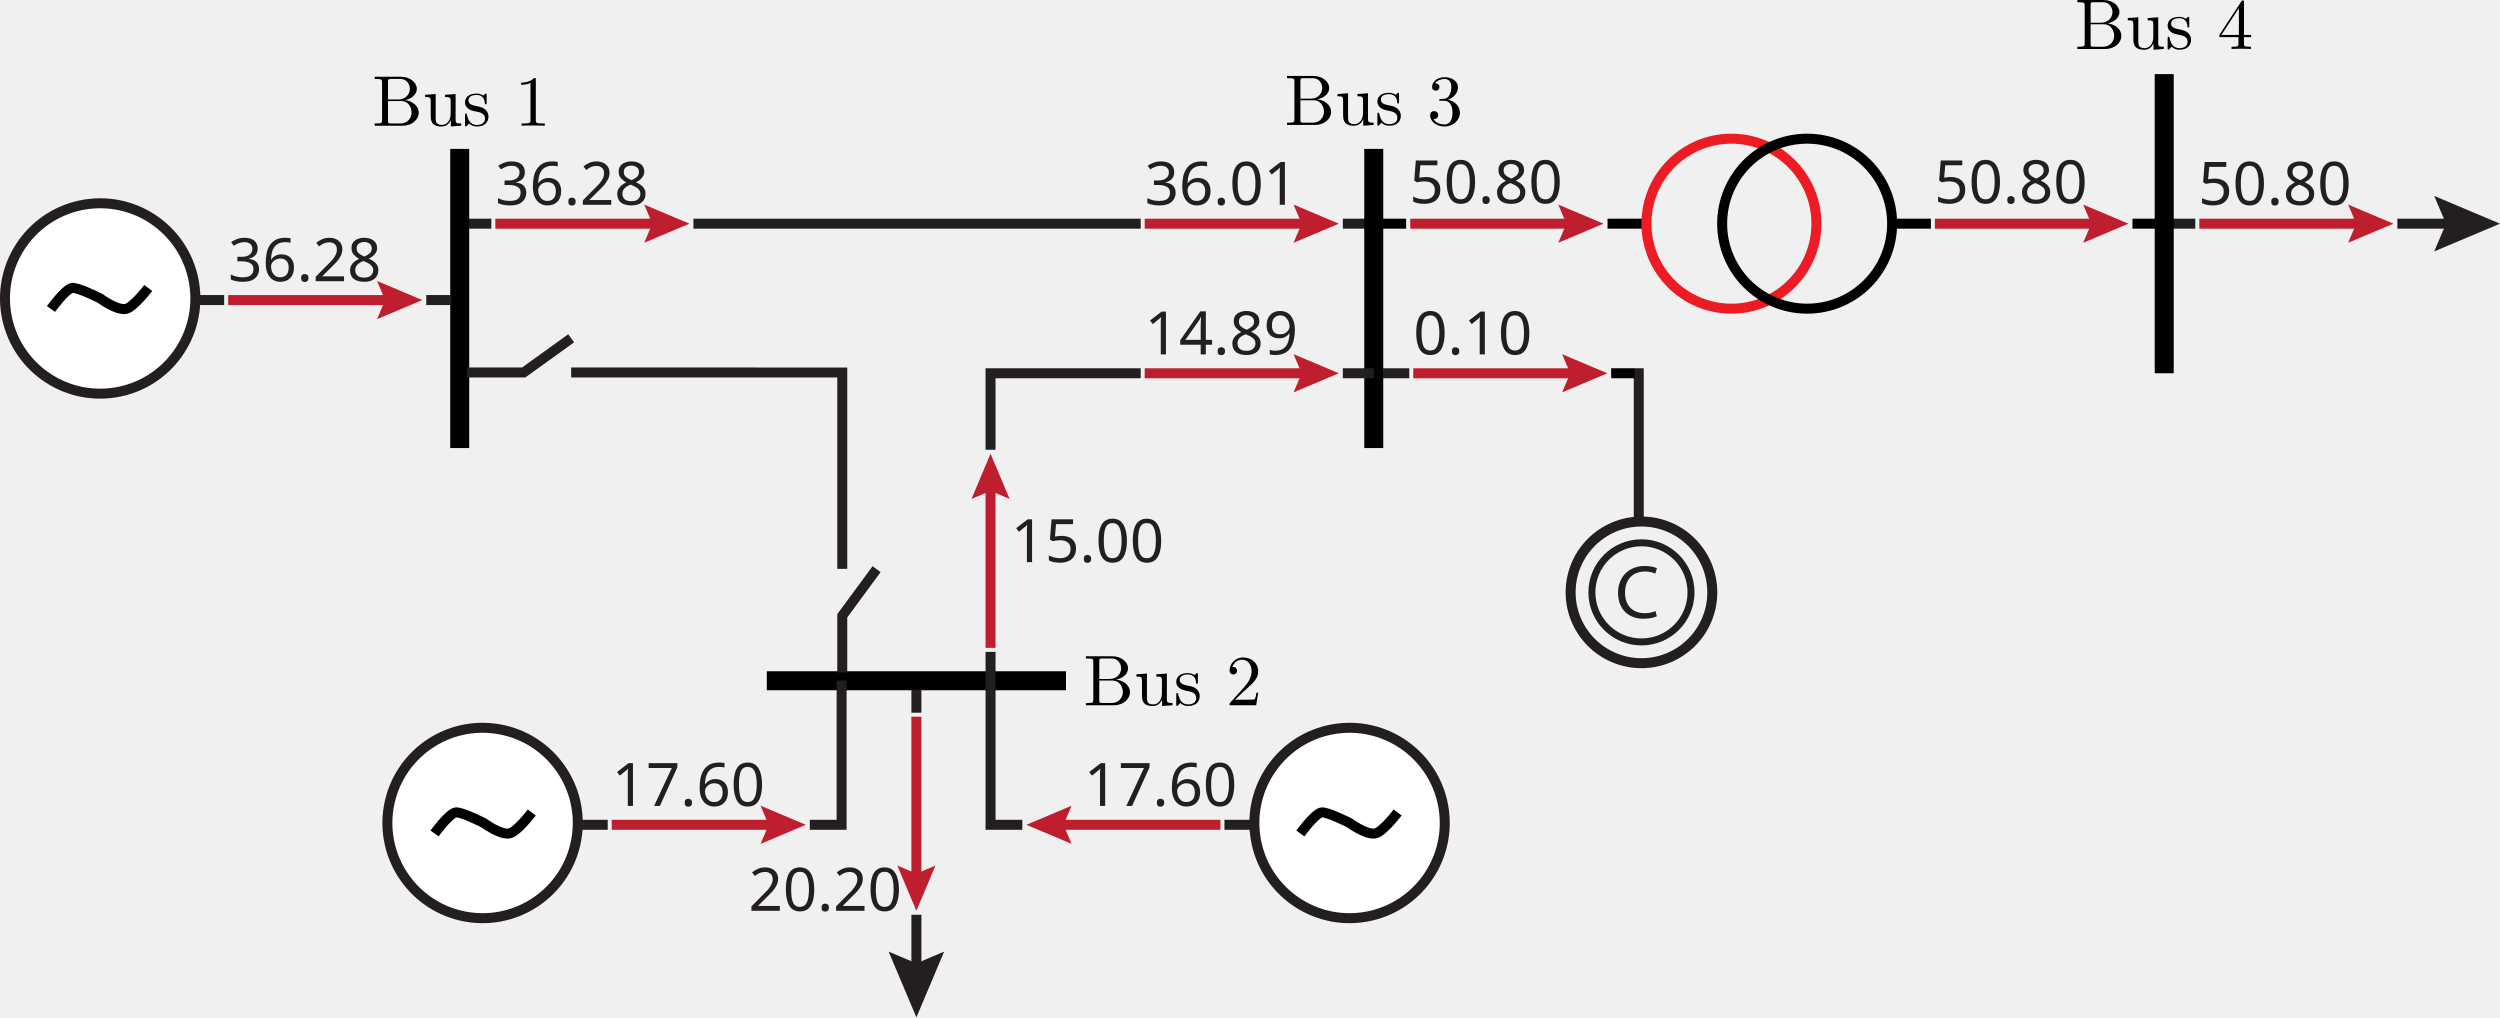
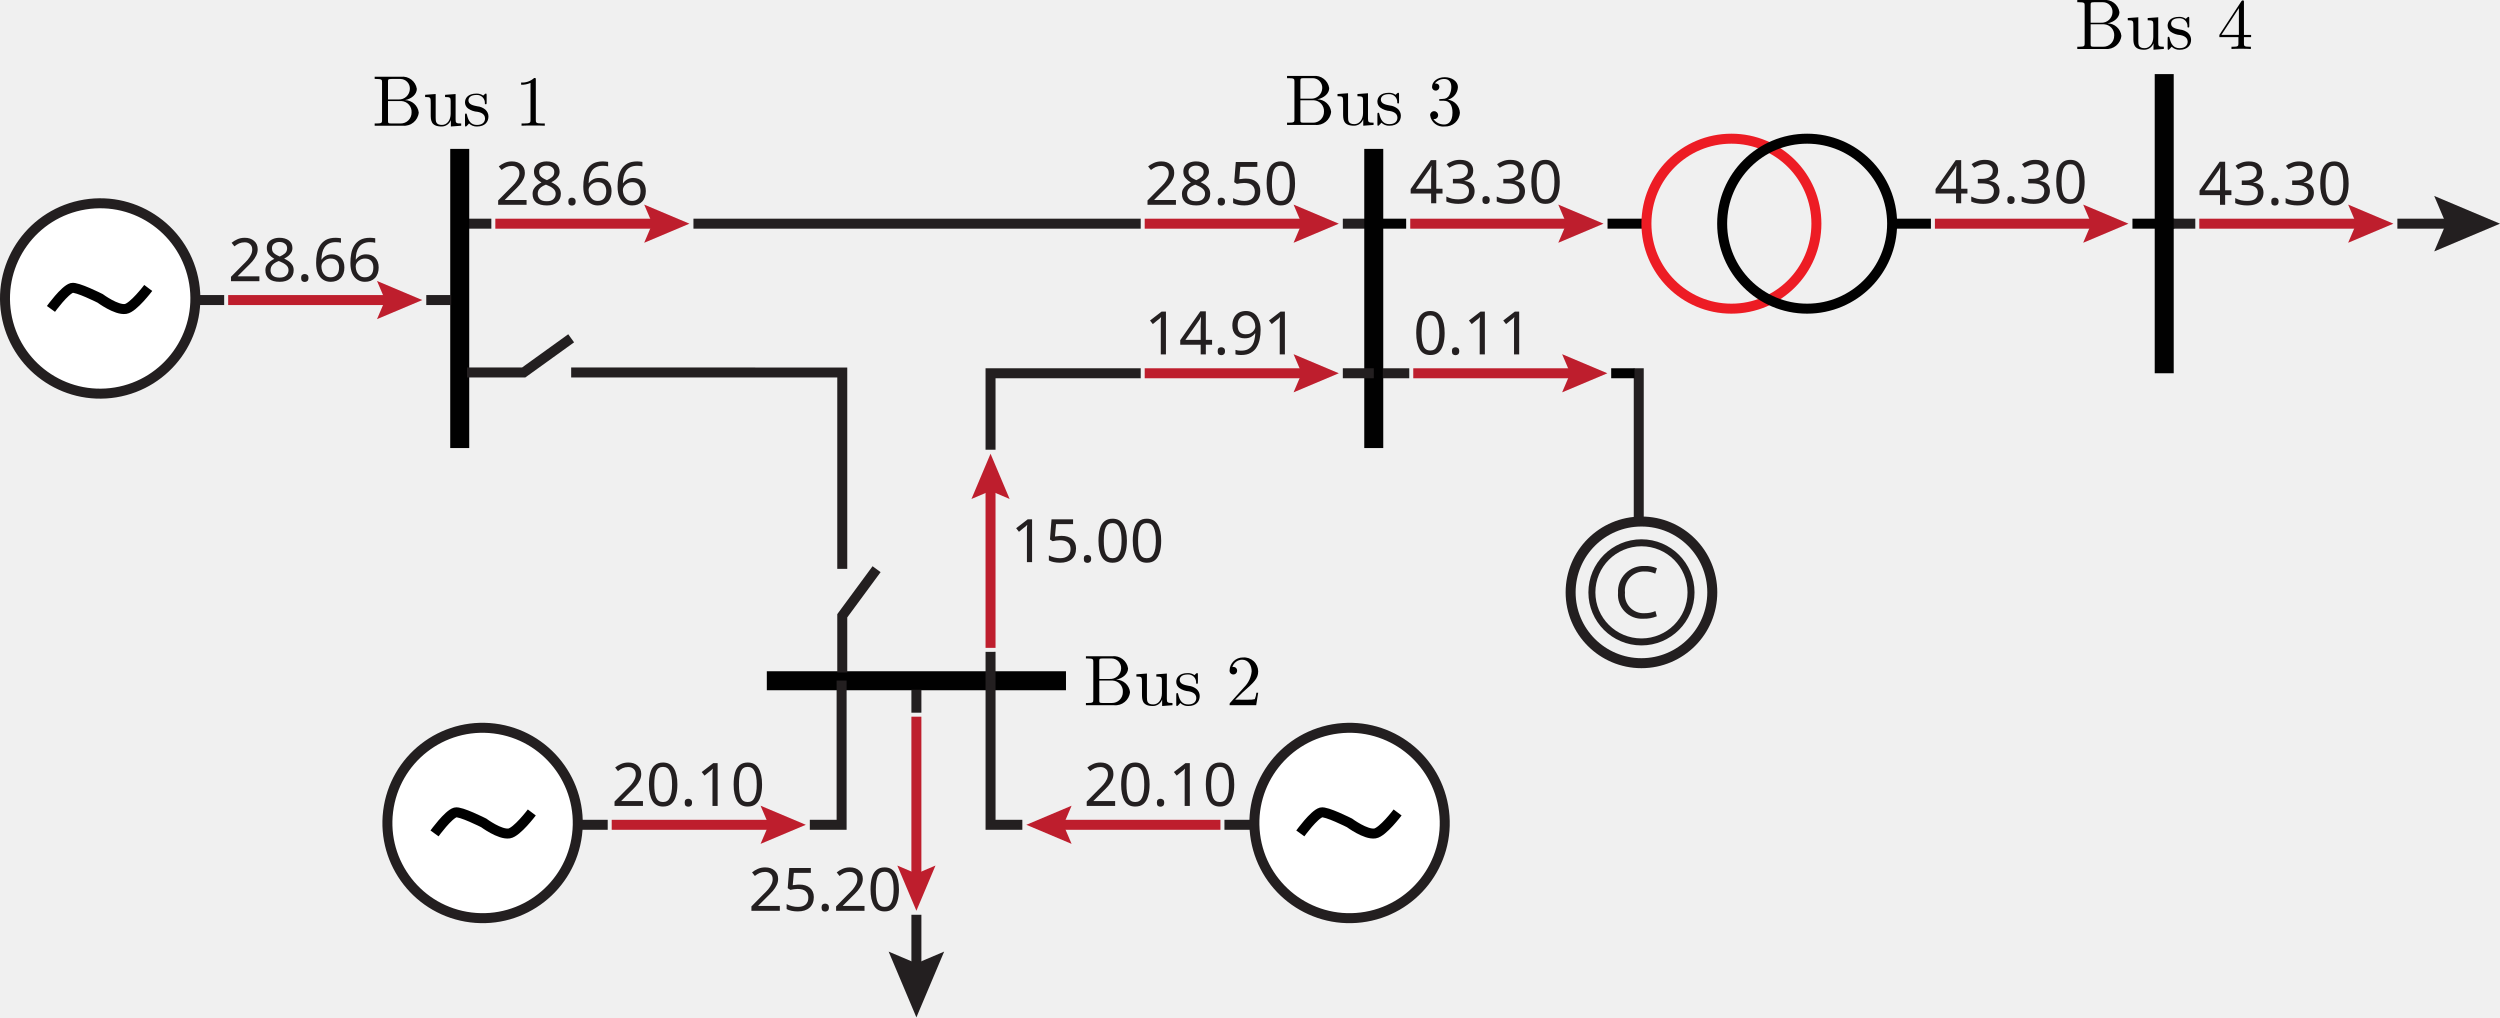
<svg xmlns="http://www.w3.org/2000/svg" id="Layer_1" data-name="Layer 1" viewBox="0 0 250.148 101.799">
  <defs>
-     <style>
-       .cls-1, .cls-2, .cls-3, .cls-4, .cls-5, .cls-6, .cls-7, .cls-8 {
-         stroke-miterlimit: 10;
-       }
- 
-       .cls-1, .cls-2, .cls-5, .cls-6, .cls-7, .cls-8 {
-         fill: none;
-       }
- 
-       .cls-1, .cls-3, .cls-7 {
-         stroke: #231f20;
-       }
- 
-       .cls-2 {
-         stroke: #000;
-       }
- 
-       .cls-3 {
-         fill: #fff;
-       }
- 
-       .cls-4 {
-         stroke: #be1e2d;
-       }
- 
-       .cls-4, .cls-9 {
-         fill: #be1e2d;
-       }
- 
-       .cls-5, .cls-8 {
-         stroke: #010101;
-       }
- 
-       .cls-6 {
-         stroke: #ed1c24;
-       }
- 
-       .cls-7 {
-         stroke-width: .7px;
-       }
- 
-       .cls-10 {
-         font-family: CMR10, 'CM R 10';
-         font-size: 6px;
-       }
- 
-       .cls-10, .cls-11 {
-         fill: #231f20;
-       }
- 
-       .cls-8 {
-         stroke-width: 1.9px;
-       }
-     </style>
+     <style>.cls-1,.cls-10,.cls-11,.cls-3,.cls-4,.cls-5{fill:none;}.cls-1,.cls-3{stroke:#010101;}.cls-1,.cls-10,.cls-11,.cls-2,.cls-3,.cls-4,.cls-5,.cls-8{stroke-miterlimit:10;}.cls-2{fill:#fff;}.cls-2,.cls-4,.cls-5{stroke:#231f20;}.cls-3{stroke-width:1.9px;}.cls-5{stroke-width:0.7px;}.cls-6,.cls-7{fill:#231f20;}.cls-7{font-size:6px;font-family:CMR10, "CM R 10";}.cls-8,.cls-9{fill:#be1e2d;}.cls-8{stroke:#be1e2d;}.cls-10{stroke:#000;}.cls-11{stroke:#ed1c24;}</style>
  </defs>
-   <line class="cls-5" x1="160.849" y1="22.381" x2="164.559" y2="22.381" />
-   <line class="cls-3" x1="134.362" y1="22.381" x2="137.461" y2="22.381" />
-   <line class="cls-3" x1="69.386" y1="22.381" x2="114.139" y2="22.381" />
-   <line class="cls-3" x1="46.517" y1="22.381" x2="49.163" y2="22.381" />
-   <line class="cls-8" x1="46" y1="14.898" x2="46" y2="44.832" />
-   <line class="cls-8" x1="76.727" y1="68.115" x2="106.661" y2="68.115" />
-   <line class="cls-8" x1="137.457" y1="14.898" x2="137.457" y2="44.832" />
-   <line class="cls-5" x1="138.365" y1="22.381" x2="140.699" y2="22.381" />
-   <line class="cls-5" x1="213.371" y1="22.381" x2="217.565" y2="22.381" />
-   <g>
-     <path d="m41.9,11.266c0,.674-.645,1.313-1.599,1.313h-2.812v-.222h.172c.553,0,.567-.079.567-.337v-3.781c0-.258-.014-.337-.567-.337h-.172v-.222h2.625c.933,0,1.593.588,1.593,1.212,0,.531-.495.99-1.191,1.126.796.086,1.384.624,1.384,1.248Zm-2.037-1.313c.796,0,1.148-.603,1.148-1.062,0-.38-.251-.99-.947-.99h-.89c-.337,0-.351.05-.351.287v1.765h1.04Zm1.32,1.306c0-.481-.301-1.148-1.011-1.148h-1.349v1.959c0,.237.014.287.351.287h.897c.739,0,1.112-.589,1.112-1.098Z" />
-     <path d="m44.188,12.658c-1.09,0-1.09-.653-1.09-1.212v-1.076c0-.638,0-.66-.56-.66v-.222l1.055-.08v2.382c0,.373.028.71.631.71.524,0,.868-.488.868-1.112v-1.278c0-.352-.058-.401-.56-.401v-.222l1.055-.08v2.547c0,.352.057.401.559.401v.222l-1.033.079v-.645c-.208.445-.524.645-.925.645Z" />
-     <path d="m46.835,10.857c-.194-.157-.309-.359-.309-.61,0-.401.273-.882,1.148-.882.108,0,.402,0,.675.201.028-.022.1-.087.122-.115.093-.086.108-.086.144-.086.079,0,.079.051.079.172v.725c0,.136,0,.172-.093.172-.014,0-.079,0-.086-.065-.014-.223-.05-.868-.839-.868-.617,0-.803.294-.803.546,0,.415.481.509.882.588.301.058.581.115.818.345.086.086.301.301.301.681,0,.517-.33.997-1.155.997-.151,0-.474-.007-.789-.308-.129.136-.129.15-.143.165-.136.137-.143.144-.179.144-.079,0-.079-.05-.079-.172v-.947c0-.129,0-.179.093-.179.072,0,.079.029.1.122.136.61.395,1.019.997,1.019.56,0,.811-.287.811-.652,0-.517-.588-.631-.746-.66-.516-.101-.717-.144-.947-.331Z" />
-     <path d="m53.613,12.012c0,.266.022.344.667.344h.23v.222c-.251-.021-.875-.021-1.162-.021s-.911,0-1.162.021v-.222h.229c.645,0,.667-.086.667-.344v-3.716c-.373.186-.796.186-.94.186v-.222c.23,0,.861,0,1.306-.459.165,0,.165.014.165.186v4.025Z" />
-   </g>
-   <line class="cls-1" x1="134.362" y1="37.348" x2="137.461" y2="37.348" />
-   <polyline class="cls-1" points="99.113 44.999 99.113 37.349 114.139 37.348" />
-   <line class="cls-1" x1="163.972" y1="36.848" x2="163.972" y2="51.85" />
-   <path class="cls-1" d="m171.33,59.271c0-3.915-3.174-7.087-7.087-7.087s-7.087,3.172-7.087,7.087,3.172,7.087,7.087,7.087,7.087-3.174,7.087-7.087Z" />
-   <path class="cls-7" d="m169.203,59.271c0-2.74-2.221-4.96-4.96-4.96s-4.96,2.22-4.96,4.96,2.221,4.96,4.96,4.96,4.96-2.222,4.96-4.96Z" />
-   <path class="cls-11" d="m165.781,61.667c-.243.121-.73.243-1.352.243-1.443,0-2.529-.912-2.529-2.59,0-1.603,1.087-2.689,2.674-2.689.638,0,1.041.137,1.215.228l-.16.539c-.25-.121-.607-.213-1.033-.213-1.2,0-1.997.767-1.997,2.112,0,1.253.721,2.058,1.967,2.058.403,0,.813-.083,1.079-.213l.137.524Z" />
-   <g>
-     <path d="m113.068,69.252c0,.674-.645,1.313-1.6,1.313h-2.812v-.223h.172c.553,0,.567-.079.567-.337v-3.781c0-.258-.014-.338-.567-.338h-.172v-.222h2.625c.933,0,1.593.589,1.593,1.212,0,.531-.495.99-1.191,1.127.796.086,1.384.624,1.384,1.249Zm-2.037-1.314c.796,0,1.148-.603,1.148-1.062,0-.38-.251-.99-.947-.99h-.889c-.337,0-.351.051-.351.287v1.765h1.04Zm1.32,1.306c0-.48-.301-1.148-1.011-1.148h-1.349v1.958c0,.237.014.287.351.287h.897c.739,0,1.112-.588,1.112-1.097Z" />
-     <path d="m115.356,70.644c-1.09,0-1.09-.653-1.09-1.212v-1.076c0-.639,0-.66-.56-.66v-.223l1.055-.079v2.381c0,.373.028.711.631.711.524,0,.868-.488.868-1.112v-1.277c0-.352-.058-.401-.56-.401v-.223l1.055-.079v2.547c0,.352.057.401.559.401v.223l-1.033.079v-.646c-.208.444-.524.646-.926.646Z" />
-     <path d="m118.003,68.843c-.194-.157-.309-.359-.309-.61,0-.402.273-.882,1.148-.882.108,0,.402,0,.675.2.028-.021.1-.086.122-.115.093-.086.107-.086.143-.086.079,0,.079.05.079.172v.724c0,.136,0,.172-.093.172-.014,0-.079,0-.086-.065-.014-.222-.05-.868-.84-.868-.617,0-.803.294-.803.545,0,.416.481.509.883.588.301.057.581.115.818.344.086.087.301.302.301.682,0,.516-.33.997-1.155.997-.151,0-.474-.007-.789-.309-.129.136-.129.151-.143.165-.136.136-.143.143-.179.143-.079,0-.079-.05-.079-.172v-.947c0-.129,0-.179.094-.179.072,0,.079.029.1.122.136.61.395,1.019.997,1.019.56,0,.811-.287.811-.653,0-.517-.588-.632-.746-.66-.516-.1-.717-.143-.947-.33Z" />
-     <path d="m124.875,70.012c.158,0,.631,0,.681-.058.072-.108.122-.423.158-.638h.179l-.201,1.249h-2.662c0-.172,0-.187.079-.266l1.377-1.535c.394-.445.753-1.012.753-1.585,0-.588-.308-1.169-.961-1.169-.416,0-.804.265-.968.731.021-.007.036-.007.093-.007.251,0,.38.187.38.373,0,.294-.251.38-.373.38-.021,0-.38,0-.38-.402,0-.638.531-1.299,1.342-1.299.875,0,1.521.575,1.521,1.392,0,.717-.43,1.105-1.549,2.095l-.76.739h1.291Z" />
-   </g>
-   <g>
-     <path d="m133.193,11.187c0,.675-.645,1.313-1.6,1.313h-2.812v-.223h.172c.553,0,.567-.079.567-.337v-3.781c0-.257-.014-.337-.567-.337h-.172v-.222h2.625c.933,0,1.593.588,1.593,1.212,0,.531-.495.99-1.191,1.126.796.086,1.384.624,1.384,1.248Zm-2.037-1.313c.796,0,1.148-.603,1.148-1.062,0-.38-.251-.99-.947-.99h-.889c-.337,0-.351.05-.351.287v1.765h1.04Zm1.32,1.306c0-.481-.301-1.148-1.011-1.148h-1.349v1.958c0,.237.014.287.351.287h.897c.739,0,1.112-.588,1.112-1.098Z" />
-     <path d="m135.481,12.579c-1.09,0-1.09-.653-1.09-1.212v-1.076c0-.639,0-.66-.56-.66v-.222l1.055-.079v2.381c0,.373.028.711.631.711.524,0,.868-.488.868-1.112v-1.277c0-.352-.058-.402-.56-.402v-.222l1.055-.079v2.547c0,.352.057.401.559.401v.223l-1.033.079v-.645c-.208.444-.524.645-.926.645Z" />
-     <path d="m138.128,10.778c-.194-.157-.309-.359-.309-.609,0-.402.273-.883,1.148-.883.108,0,.402,0,.675.201.028-.021.1-.086.122-.115.093-.086.108-.086.143-.086.079,0,.079.051.079.173v.724c0,.136,0,.172-.093.172-.014,0-.079,0-.086-.065-.014-.223-.05-.868-.84-.868-.617,0-.803.294-.803.546,0,.416.481.509.882.588.301.058.581.115.818.345.086.086.301.301.301.682,0,.516-.33.997-1.155.997-.151,0-.473-.007-.789-.309-.129.136-.129.151-.143.165-.136.136-.143.144-.179.144-.079,0-.079-.051-.079-.172v-.947c0-.129,0-.179.094-.179.072,0,.079.029.1.122.136.61.395,1.02.997,1.02.56,0,.811-.288.811-.653,0-.517-.589-.631-.746-.66-.516-.1-.717-.143-.947-.331Z" />
-     <path d="m146.076,11.274c0,.732-.653,1.384-1.528,1.384-.782,0-1.449-.474-1.449-1.126,0-.316.23-.416.402-.416.208,0,.402.144.402.402,0,.273-.223.43-.474.394.251.423.789.545,1.098.545.316,0,.811-.208.811-1.183,0-.703-.265-1.191-.854-1.191h-.315c-.122,0-.172,0-.172-.079,0-.072.05-.079.108-.086.05,0,.223-.014.28-.021.179-.007.423-.029.638-.373.187-.316.201-.732.201-.818,0-.646-.394-.803-.689-.803-.258,0-.732.093-.954.444.108,0,.445,0,.445.359,0,.208-.143.366-.366.366-.208,0-.366-.136-.366-.373,0-.546.545-.976,1.27-.976.689,0,1.32.402,1.32.99,0,.567-.416,1.069-1.004,1.263.746.15,1.198.71,1.198,1.299Z" />
-   </g>
-   <text class="cls-10" transform="translate(49.563 20.494)">
-     <tspan x="0" y="0">36.28</tspan>
-   </text>
-   <g>
-     <line class="cls-4" x1="49.563" y1="22.382" x2="65.793" y2="22.382" />
-     <polygon class="cls-9" points="64.457 24.292 65.27 22.382 64.457 20.471 68.986 22.381 64.457 24.292" />
-   </g>
-   <g>
-     <line class="cls-4" x1="114.538" y1="22.382" x2="130.768" y2="22.382" />
-     <polygon class="cls-9" points="129.432 24.292 130.245 22.382 129.432 20.471 133.961 22.382 129.432 24.292" />
-   </g>
-   <text class="cls-10" transform="translate(114.538 20.494)">
-     <tspan x="0" y="0">36.01</tspan>
-   </text>
-   <g>
-     <line class="cls-4" x1="99.113" y1="64.822" x2="99.112" y2="48.592" />
-     <polygon class="cls-9" points="97.203 49.928 99.112 49.115 101.023 49.928 99.112 45.399 97.203 49.928" />
-   </g>
-   <text class="cls-10" transform="translate(101.144 56.244)">
-     <tspan x="0" y="0">15.00</tspan>
-   </text>
-   <g>
-     <line class="cls-4" x1="114.538" y1="37.349" x2="130.768" y2="37.349" />
-     <polygon class="cls-9" points="129.432 39.258 130.246 37.349 129.432 35.438 133.961 37.349 129.432 39.258" />
-   </g>
-   <text class="cls-10" transform="translate(114.538 35.461)">
-     <tspan x="0" y="0">14.89</tspan>
-   </text>
-   <text class="cls-10" transform="translate(141.025 20.336)">
-     <tspan x="0" y="0">50.80</tspan>
-   </text>
-   <g>
-     <line class="cls-4" x1="141.108" y1="22.382" x2="157.255" y2="22.382" />
-     <polygon class="cls-9" points="155.919 24.292 156.732 22.382 155.919 20.471 160.448 22.381 155.919 24.292" />
-   </g>
-   <text class="cls-10" transform="translate(193.547 20.336)">
-     <tspan x="0" y="0">50.80</tspan>
-   </text>
-   <g>
-     <line class="cls-4" x1="193.605" y1="22.382" x2="209.776" y2="22.382" />
-     <polygon class="cls-9" points="208.44 24.292 209.254 22.382 208.44 20.471 212.97 22.381 208.44 24.292" />
-   </g>
-   <line class="cls-5" x1="189.693" y1="22.381" x2="193.205" y2="22.381" />
-   <circle class="cls-3" cx="10.024" cy="29.865" r="9.524" transform="translate(-4.668 1.998) rotate(-9.245)" />
-   <path class="cls-2" d="m14.833,28.813s-1.502,1.987-2.266,2.103c-.93.142-2.546-1.058-2.546-1.058,0,0-2.345-1.184-2.837-1.045-.712.202-2.084,2.103-2.084,2.103" />
-   <line class="cls-3" x1="42.653" y1="30.023" x2="45.146" y2="30.023" />
-   <line class="cls-3" x1="19.784" y1="30.023" x2="22.43" y2="30.023" />
-   <text class="cls-10" transform="translate(22.83 28.136)">
-     <tspan x="0" y="0">36.28</tspan>
-   </text>
-   <g>
-     <line class="cls-4" x1="22.83" y1="30.024" x2="39.06" y2="30.024" />
-     <polygon class="cls-9" points="37.724 31.933 38.537 30.024 37.724 28.113 42.253 30.023 37.724 31.933" />
-   </g>
-   <circle class="cls-3" cx="48.287" cy="82.346" r="9.524" transform="translate(-39.353 120.186) rotate(-82.966)" />
-   <path class="cls-2" d="m53.212,81.295s-1.502,1.987-2.266,2.103c-.93.142-2.546-1.058-2.546-1.058,0,0-2.345-1.184-2.837-1.045-.712.201-2.084,2.103-2.084,2.103" />
-   <polyline class="cls-1" points="81.03 82.528 84.211 82.528 84.211 70.048 84.211 68.097" />
-   <line class="cls-3" x1="58.162" y1="82.528" x2="60.807" y2="82.528" />
-   <text class="cls-10" transform="translate(61.208 80.641)">
-     <tspan x="0" y="0">17.60</tspan>
-   </text>
-   <g>
-     <line class="cls-4" x1="61.207" y1="82.529" x2="77.437" y2="82.529" />
-     <polygon class="cls-9" points="76.101 84.438 76.915 82.529 76.101 80.618 80.63 82.528 76.101 84.438" />
-   </g>
-   <text class="cls-10" transform="translate(108.455 80.641)">
-     <tspan x="0" y="0">17.60</tspan>
-   </text>
-   <line class="cls-3" x1="217.367" y1="22.381" x2="219.66" y2="22.381" />
-   <text class="cls-10" transform="translate(219.959 20.494)">
-     <tspan x="0" y="0">50.80</tspan>
-   </text>
-   <g>
-     <line class="cls-4" x1="220.059" y1="22.382" x2="236.289" y2="22.382" />
-     <polygon class="cls-9" points="234.953 24.291 235.766 22.382 234.953 20.471 239.482 22.381 234.953 24.291" />
-   </g>
-   <line class="cls-3" x1="138.365" y1="37.349" x2="141.01" y2="37.349" />
-   <text class="cls-10" transform="translate(141.41 35.462)">
-     <tspan x="0" y="0">0.10</tspan>
-   </text>
-   <g>
-     <line class="cls-4" x1="141.41" y1="37.35" x2="157.64" y2="37.35" />
-     <polygon class="cls-9" points="156.304 39.259 157.117 37.35 156.304 35.439 160.833 37.349 156.304 39.259" />
-   </g>
-   <line class="cls-5" x1="161.214" y1="37.348" x2="163.548" y2="37.348" />
-   <g>
-     <line class="cls-1" x1="245.67" y1="22.381" x2="239.88" y2="22.381" />
-     <polygon class="cls-11" points="243.564 19.604 244.744 22.381 243.564 25.158 250.148 22.381 243.564 19.604" />
-   </g>
-   <line class="cls-8" x1="216.55" y1="7.414" x2="216.55" y2="37.348" />
-   <g>
-     <circle class="cls-6" cx="173.244" cy="22.381" r="8.504" />
-     <circle class="cls-5" cx="180.821" cy="22.381" r="8.504" />
-   </g>
-   <g>
-     <path d="m212.264,3.587c0,.674-.645,1.313-1.599,1.313h-2.812v-.223h.172c.553,0,.567-.079.567-.337V.56c0-.258-.014-.337-.567-.337h-.172v-.222h2.625c.933,0,1.593.588,1.593,1.212,0,.531-.495.99-1.19,1.127.796.086,1.384.624,1.384,1.249Zm-2.038-1.314c.797,0,1.148-.603,1.148-1.062,0-.38-.251-.99-.947-.99h-.889c-.337,0-.351.051-.351.287v1.765h1.04Zm1.32,1.306c0-.48-.302-1.148-1.012-1.148h-1.349v1.958c0,.237.014.287.351.287h.896c.739,0,1.112-.588,1.112-1.097Z" />
-     <path d="m214.552,4.979c-1.09,0-1.09-.653-1.09-1.212v-1.076c0-.639,0-.66-.56-.66v-.223l1.055-.079v2.382c0,.373.028.711.631.711.524,0,.868-.488.868-1.112v-1.277c0-.352-.058-.401-.56-.401v-.223l1.055-.079v2.547c0,.352.058.401.56.401v.223l-1.033.079v-.646c-.208.444-.524.646-.926.646Z" />
-     <path d="m217.199,3.178c-.194-.158-.309-.359-.309-.61,0-.402.273-.882,1.147-.882.108,0,.402,0,.675.2.028-.021.1-.086.122-.115.093-.086.108-.086.143-.086.079,0,.079.05.079.172v.724c0,.136,0,.172-.093.172-.015,0-.079,0-.086-.065-.014-.222-.05-.868-.84-.868-.617,0-.803.294-.803.545,0,.416.48.509.882.588.301.057.581.115.818.344.086.086.301.302.301.682,0,.516-.33.997-1.154.997-.151,0-.474-.007-.79-.309-.129.136-.129.151-.143.165-.136.136-.143.144-.179.144-.079,0-.079-.05-.079-.172v-.947c0-.129,0-.179.093-.179.072,0,.079.029.1.122.136.61.395,1.019.998,1.019.56,0,.811-.288.811-.653,0-.517-.588-.631-.747-.66-.516-.1-.717-.143-.946-.33Z" />
-     <path d="m222.069,3.716v-.222l2.203-3.364c.057-.087.079-.087.143-.087.115,0,.115.043.115.187v3.264h.717v.222h-.717v.624c0,.258.015.337.546.337h.15v.223c-.295-.022-.674-.022-.976-.022s-.674,0-.968.022v-.223h.15c.531,0,.545-.079.545-.337v-.624h-1.908Zm1.952-2.898l-1.751,2.676h1.751V.818Z" />
-   </g>
-   <line class="cls-3" x1="91.694" y1="69.019" x2="91.694" y2="71.312" />
-   <g>
-     <line class="cls-4" x1="91.693" y1="71.711" x2="91.693" y2="87.941" />
-     <polygon class="cls-9" points="89.784 86.605 91.693 87.418 93.604 86.605 91.694 91.134 89.784 86.605" />
-   </g>
-   <g>
-     <line class="cls-1" x1="91.694" y1="97.322" x2="91.694" y2="91.531" />
-     <polygon class="cls-11" points="94.471 95.216 91.694 96.395 88.916 95.216 91.694 101.799 94.471 95.216" />
-   </g>
-   <circle class="cls-3" cx="135.037" cy="82.346" r="9.524" transform="translate(-9.068 17.157) rotate(-7.034)" />
-   <path class="cls-2" d="m139.846,81.295s-1.502,1.987-2.266,2.103c-.93.142-2.546-1.058-2.546-1.058,0,0-2.345-1.184-2.837-1.045-.712.201-2.084,2.103-2.084,2.103" />
-   <polyline class="cls-1" points="102.294 82.528 99.114 82.528 99.114 67.561 99.113 65.222" />
-   <line class="cls-3" x1="125.163" y1="82.528" x2="122.517" y2="82.528" />
-   <g>
-     <line class="cls-4" x1="122.117" y1="82.529" x2="105.887" y2="82.529" />
-     <polygon class="cls-9" points="107.223 84.438 106.41 82.529 107.223 80.618 102.694 82.528 107.223 84.438" />
-   </g>
-   <text class="cls-10" transform="translate(74.905 91.134)">
-     <tspan x="0" y="0">20.20</tspan>
-   </text>
-   <g>
-     <polyline class="cls-1" points="46.728 37.271 52.398 37.271 57.15 33.849" />
-     <polyline class="cls-1" points="57.15 37.271 84.276 37.272 84.276 56.922" />
-     <polyline class="cls-1" points="84.276 67.284 84.276 61.615 87.711 56.952" />
-   </g>
+   <line class="cls-1" x1="160.849" y1="22.381" x2="164.559" y2="22.381" />
+   <line class="cls-2" x1="134.362" y1="22.381" x2="137.461" y2="22.381" />
+   <line class="cls-2" x1="69.386" y1="22.381" x2="114.139" y2="22.381" />
+   <path class="cls-2" d="M78.785,23.55" transform="translate(-0.657 -1.169)" />
+   <path class="cls-2" d="M67.228,23.55" transform="translate(-0.657 -1.169)" />
+   <line class="cls-2" x1="46.517" y1="22.381" x2="49.163" y2="22.381" />
+   <line class="cls-3" x1="46" y1="14.898" x2="46" y2="44.832" />
+   <line class="cls-3" x1="76.727" y1="68.115" x2="106.661" y2="68.115" />
+   <line class="cls-3" x1="137.457" y1="14.898" x2="137.457" y2="44.832" />
+   <line class="cls-1" x1="138.365" y1="22.381" x2="140.699" y2="22.381" />
+   <line class="cls-1" x1="213.371" y1="22.381" x2="217.565" y2="22.381" />
+   <path d="M42.557,12.435a1.467,1.467,0,0,1-1.6,1.313H38.146v-.223h.172c.552,0,.566-.078.566-.337V9.407c0-.258-.014-.337-.566-.337h-.172V8.848h2.625a1.44,1.44,0,0,1,1.593,1.212c0,.531-.495.99-1.191,1.127A1.408,1.408,0,0,1,42.557,12.435ZM40.52,11.122a1.082,1.082,0,0,0,1.148-1.062.953.953,0,0,0-.947-.99h-.89c-.337,0-.351.05-.351.287v1.765Zm1.32,1.306a1.075,1.075,0,0,0-1.011-1.148H39.48v1.959c0,.237.014.286.351.286h.9A1.084,1.084,0,0,0,41.84,12.428Z" transform="translate(-0.657 -1.169)" />
+   <path d="M44.845,13.826c-1.09,0-1.09-.652-1.09-1.212V11.538c0-.638,0-.66-.56-.66v-.222l1.055-.079v2.382c0,.372.028.71.631.71.524,0,.868-.488.868-1.112V11.28c0-.352-.057-.4-.559-.4v-.222l1.054-.079v2.547c0,.352.058.4.56.4v.223l-1.033.078v-.645A.978.978,0,0,1,44.845,13.826Z" transform="translate(-0.657 -1.169)" />
+   <path d="M47.492,12.026a.765.765,0,0,1-.309-.61c0-.4.273-.882,1.148-.882a1.106,1.106,0,0,1,.675.2,1.106,1.106,0,0,0,.122-.115c.093-.086.107-.086.143-.086.079,0,.079.05.079.172v.725c0,.136,0,.172-.093.172a.076.076,0,0,1-.086-.065.793.793,0,0,0-.84-.868c-.617,0-.8.294-.8.546,0,.415.48.509.882.588a1.456,1.456,0,0,1,.818.344.925.925,0,0,1,.3.681c0,.517-.33,1-1.155,1a1.073,1.073,0,0,1-.789-.308,1.67,1.67,0,0,0-.143.165c-.137.136-.144.143-.18.143-.079,0-.079-.05-.079-.171v-.947c0-.13,0-.18.094-.18.072,0,.079.029.1.122.136.61.395,1.019,1,1.019.56,0,.811-.287.811-.653,0-.516-.588-.631-.746-.66A1.871,1.871,0,0,1,47.492,12.026Z" transform="translate(-0.657 -1.169)" />
+   <path d="M54.27,13.181c0,.266.022.344.668.344h.229v.223c-.251-.021-.875-.021-1.162-.021s-.911,0-1.162.021v-.223h.23c.645,0,.667-.085.667-.344V9.465a2.156,2.156,0,0,1-.94.186V9.429a1.774,1.774,0,0,0,1.306-.459c.164,0,.164.014.164.186Z" transform="translate(-0.657 -1.169)" />
+   <line class="cls-4" x1="134.362" y1="37.348" x2="137.461" y2="37.348" />
+   <polyline class="cls-4" points="99.113 44.999 99.113 37.349 114.139 37.348" />
+   <line class="cls-4" x1="163.972" y1="36.848" x2="163.972" y2="51.85" />
+   <path class="cls-4" d="M171.987,60.44a7.087,7.087,0,1,0-7.087,7.087A7.088,7.088,0,0,0,171.987,60.44Z" transform="translate(-0.657 -1.169)" />
+   <path class="cls-5" d="M169.86,60.44a4.96,4.96,0,1,0-4.96,4.96A4.959,4.959,0,0,0,169.86,60.44Z" transform="translate(-0.657 -1.169)" />
+   <path class="cls-6" d="M166.438,62.835a3.3,3.3,0,0,1-1.353.243,2.393,2.393,0,0,1-2.529-2.59A2.548,2.548,0,0,1,165.23,57.8a2.742,2.742,0,0,1,1.215.228l-.16.539a2.41,2.41,0,0,0-1.033-.213,1.9,1.9,0,0,0-2,2.112,1.861,1.861,0,0,0,1.967,2.058,2.649,2.649,0,0,0,1.079-.212Z" transform="translate(-0.657 -1.169)" />
+   <path d="M113.725,70.421a1.466,1.466,0,0,1-1.6,1.312h-2.812V71.51h.172c.552,0,.566-.078.566-.336V67.393c0-.258-.014-.338-.566-.338h-.172v-.222h2.625a1.441,1.441,0,0,1,1.593,1.212c0,.531-.495.99-1.191,1.127A1.408,1.408,0,0,1,113.725,70.421Zm-2.037-1.314a1.082,1.082,0,0,0,1.148-1.062.954.954,0,0,0-.947-.99H111c-.337,0-.351.051-.351.287v1.765Zm1.32,1.306A1.075,1.075,0,0,0,112,69.265h-1.349v1.959c0,.237.014.286.351.286h.9A1.083,1.083,0,0,0,113.008,70.413Z" transform="translate(-0.657 -1.169)" />
+   <path d="M116.013,71.812c-1.09,0-1.09-.652-1.09-1.212V69.524c0-.639,0-.66-.56-.66v-.223l1.055-.079v2.382c0,.373.028.711.631.711.524,0,.868-.488.868-1.113V69.265c0-.351-.057-.4-.559-.4v-.223l1.054-.079v2.547c0,.352.058.4.56.4v.223l-1.033.079v-.645A.98.98,0,0,1,116.013,71.812Z" transform="translate(-0.657 -1.169)" />
+   <path d="M118.66,70.011a.762.762,0,0,1-.309-.609c0-.4.273-.883,1.148-.883a1.106,1.106,0,0,1,.675.2.945.945,0,0,0,.122-.115c.093-.086.107-.086.143-.086.079,0,.079.05.079.173v.724c0,.136,0,.172-.093.172-.015,0-.079,0-.086-.064a.792.792,0,0,0-.84-.868c-.617,0-.8.294-.8.545,0,.416.48.509.882.588a1.463,1.463,0,0,1,.818.344.93.93,0,0,1,.3.682c0,.516-.329,1-1.155,1a1.073,1.073,0,0,1-.789-.308,1.521,1.521,0,0,0-.143.165c-.137.136-.144.143-.18.143-.079,0-.079-.05-.079-.172v-.947c0-.129,0-.179.094-.179.072,0,.079.028.1.122.136.609.395,1.019,1,1.019.56,0,.811-.288.811-.654,0-.516-.588-.631-.746-.66A1.871,1.871,0,0,1,118.66,70.011Z" transform="translate(-0.657 -1.169)" />
+   <path d="M125.532,71.181a2.309,2.309,0,0,0,.681-.058,2.357,2.357,0,0,0,.158-.638h.179l-.2,1.248h-2.662c0-.172,0-.187.079-.265l1.378-1.535a2.574,2.574,0,0,0,.753-1.586c0-.588-.309-1.169-.962-1.169a1.034,1.034,0,0,0-.968.731.277.277,0,0,1,.093-.007.363.363,0,0,1,.38.373.377.377,0,1,1-.753-.021,1.326,1.326,0,0,1,1.342-1.3,1.409,1.409,0,0,1,1.52,1.392c0,.717-.43,1.105-1.549,2.095l-.76.739Z" transform="translate(-0.657 -1.169)" />
+   <path d="M133.85,12.356a1.466,1.466,0,0,1-1.6,1.313h-2.812v-.223h.172c.553,0,.567-.079.567-.337V9.328c0-.257-.014-.337-.567-.337h-.172V8.769h2.626a1.44,1.44,0,0,1,1.592,1.212c0,.531-.5.99-1.19,1.126A1.409,1.409,0,0,1,133.85,12.356Zm-2.037-1.313a1.083,1.083,0,0,0,1.148-1.062.954.954,0,0,0-.948-.99h-.889c-.337,0-.352.05-.352.287v1.765Zm1.32,1.305a1.075,1.075,0,0,0-1.012-1.147h-1.349v1.958c0,.237.015.287.352.287h.9A1.084,1.084,0,0,0,133.133,12.348Z" transform="translate(-0.657 -1.169)" />
+   <path d="M136.138,13.748c-1.091,0-1.091-.653-1.091-1.212V11.459c0-.638,0-.66-.559-.66v-.222l1.054-.079v2.381c0,.374.029.711.631.711.524,0,.869-.488.869-1.112V11.2c0-.352-.058-.4-.56-.4v-.222l1.055-.079v2.547c0,.351.057.4.559.4v.223l-1.033.079V13.1A.979.979,0,0,1,136.138,13.748Z" transform="translate(-0.657 -1.169)" />
+   <path d="M138.785,11.946a.762.762,0,0,1-.309-.609c0-.4.273-.883,1.148-.883a1.1,1.1,0,0,1,.674.2.824.824,0,0,0,.122-.114c.094-.087.108-.087.144-.087.079,0,.079.051.079.173v.724c0,.137,0,.173-.094.173a.077.077,0,0,1-.086-.065.791.791,0,0,0-.839-.868c-.617,0-.8.294-.8.545,0,.417.481.509.883.588a1.467,1.467,0,0,1,.818.345.923.923,0,0,1,.3.682c0,.516-.33,1-1.155,1a1.069,1.069,0,0,1-.789-.309,1.9,1.9,0,0,0-.144.165c-.136.137-.143.144-.179.144-.079,0-.079-.051-.079-.173v-.947c0-.129,0-.179.093-.179.072,0,.079.029.1.122.136.61.394,1.019,1,1.019.56,0,.811-.287.811-.653,0-.517-.589-.631-.747-.66A1.866,1.866,0,0,1,138.785,11.946Z" transform="translate(-0.657 -1.169)" />
+   <path d="M146.733,12.442a1.463,1.463,0,0,1-1.529,1.384,1.309,1.309,0,0,1-1.449-1.126.4.4,0,1,1,.8-.014.393.393,0,0,1-.474.394,1.3,1.3,0,0,0,1.1.545c.316,0,.811-.208.811-1.183,0-.7-.266-1.191-.854-1.191h-.316c-.122,0-.172,0-.172-.079s.05-.079.108-.086.222-.014.28-.021a.694.694,0,0,0,.638-.374,1.784,1.784,0,0,0,.2-.818c0-.645-.395-.8-.689-.8a1.16,1.16,0,0,0-.954.444c.107,0,.445,0,.445.358a.366.366,0,1,1-.732-.007c0-.545.545-.975,1.27-.975.689,0,1.32.4,1.32.99a1.382,1.382,0,0,1-1,1.262A1.384,1.384,0,0,1,146.733,12.442Z" transform="translate(-0.657 -1.169)" />
+   <text class="cls-7" transform="translate(49.563 20.494)">28.66</text>
+   <line class="cls-8" x1="49.563" y1="22.382" x2="65.793" y2="22.382" />
+   <polygon class="cls-9" points="64.457 24.292 65.27 22.382 64.457 20.471 68.986 22.381 64.457 24.292" />
+   <line class="cls-8" x1="114.538" y1="22.382" x2="130.768" y2="22.382" />
+   <polygon class="cls-9" points="129.432 24.292 130.245 22.382 129.432 20.471 133.961 22.382 129.432 24.292" />
+   <text class="cls-7" transform="translate(114.538 20.494)">28.50</text>
+   <line class="cls-8" x1="99.113" y1="64.822" x2="99.112" y2="48.592" />
+   <polygon class="cls-9" points="97.203 49.928 99.112 49.115 101.023 49.928 99.112 45.399 97.203 49.928" />
+   <text class="cls-7" transform="translate(101.144 56.244)">15.00</text>
+   <line class="cls-8" x1="114.538" y1="37.349" x2="130.768" y2="37.349" />
+   <polygon class="cls-9" points="129.432 39.258 130.246 37.349 129.432 35.438 133.961 37.349 129.432 39.258" />
+   <text class="cls-7" transform="translate(114.538 35.461)">14.91</text>
+   <text class="cls-7" transform="translate(141.025 20.336)">43.30</text>
+   <line class="cls-8" x1="141.108" y1="22.382" x2="157.255" y2="22.382" />
+   <polygon class="cls-9" points="155.919 24.292 156.732 22.382 155.919 20.471 160.448 22.381 155.919 24.292" />
+   <text class="cls-7" transform="translate(193.547 20.336)">43.30</text>
+   <line class="cls-8" x1="193.605" y1="22.382" x2="209.776" y2="22.382" />
+   <polygon class="cls-9" points="208.44 24.292 209.254 22.382 208.44 20.471 212.97 22.381 208.44 24.292" />
+   <line class="cls-1" x1="189.693" y1="22.381" x2="193.205" y2="22.381" />
+   <circle class="cls-2" cx="10.681" cy="31.033" r="9.524" transform="translate(-5.504 0.951) rotate(-9.245)" />
+   <path class="cls-10" d="M15.49,29.982s-1.5,1.987-2.266,2.1c-.931.142-2.546-1.058-2.546-1.058s-2.346-1.184-2.837-1.045c-.713.2-2.085,2.1-2.085,2.1" transform="translate(-0.657 -1.169)" />
+   <line class="cls-2" x1="42.653" y1="30.023" x2="45.146" y2="30.023" />
+   <line class="cls-2" x1="19.784" y1="30.023" x2="22.43" y2="30.023" />
+   <text class="cls-7" transform="translate(22.83 28.136)">28.66</text>
+   <line class="cls-8" x1="22.83" y1="30.024" x2="39.06" y2="30.024" />
+   <polygon class="cls-9" points="37.724 31.933 38.537 30.024 37.724 28.113 42.253 30.023 37.724 31.933" />
+   <circle class="cls-2" cx="48.944" cy="83.515" r="9.524" transform="translate(-40.593 120.695) rotate(-82.966)" />
+   <path class="cls-10" d="M53.869,82.463s-1.5,1.987-2.266,2.1c-.93.143-2.546-1.057-2.546-1.057s-2.345-1.185-2.837-1.046c-.712.2-2.084,2.1-2.084,2.1" transform="translate(-0.657 -1.169)" />
+   <polyline class="cls-4" points="81.03 82.528 84.211 82.528 84.211 70.048 84.211 68.097" />
+   <line class="cls-2" x1="58.162" y1="82.528" x2="60.807" y2="82.528" />
+   <text class="cls-7" transform="translate(61.208 80.641)">20.10</text>
+   <line class="cls-8" x1="61.207" y1="82.529" x2="77.437" y2="82.529" />
+   <polygon class="cls-9" points="76.101 84.438 76.915 82.529 76.101 80.618 80.63 82.528 76.101 84.438" />
+   <text class="cls-7" transform="translate(108.455 80.641)">20.10</text>
+   <line class="cls-2" x1="217.367" y1="22.381" x2="219.66" y2="22.381" />
+   <text class="cls-7" transform="translate(219.959 20.494)">43.30</text>
+   <line class="cls-8" x1="220.059" y1="22.382" x2="236.289" y2="22.382" />
+   <polygon class="cls-9" points="234.953 24.291 235.766 22.382 234.953 20.471 239.482 22.381 234.953 24.291" />
+   <line class="cls-2" x1="138.365" y1="37.349" x2="141.01" y2="37.349" />
+   <text class="cls-7" transform="translate(141.41 35.462)">0.11</text>
+   <line class="cls-8" x1="141.41" y1="37.35" x2="157.64" y2="37.35" />
+   <polygon class="cls-9" points="156.304 39.259 157.117 37.35 156.304 35.439 160.833 37.349 156.304 39.259" />
+   <line class="cls-1" x1="161.214" y1="37.348" x2="163.548" y2="37.348" />
+   <line class="cls-4" x1="245.67" y1="22.381" x2="239.88" y2="22.381" />
+   <polygon class="cls-6" points="243.564 19.604 244.744 22.381 243.564 25.158 250.148 22.381 243.564 19.604" />
+   <line class="cls-3" x1="216.55" y1="7.414" x2="216.55" y2="37.348" />
+   <circle class="cls-11" cx="173.244" cy="22.381" r="8.504" />
+   <circle class="cls-1" cx="180.821" cy="22.381" r="8.504" />
+   <path d="M212.921,4.756a1.467,1.467,0,0,1-1.6,1.313h-2.813V5.846h.173c.552,0,.566-.079.566-.337V1.728c0-.258-.014-.337-.566-.337h-.173V1.169h2.626a1.439,1.439,0,0,1,1.592,1.212c0,.531-.5.99-1.19,1.126A1.41,1.41,0,0,1,212.921,4.756Zm-2.037-1.314a1.082,1.082,0,0,0,1.148-1.061.953.953,0,0,0-.947-.99h-.89c-.337,0-.351.05-.351.287V3.442Zm1.32,1.306A1.074,1.074,0,0,0,211.193,3.6h-1.349V5.559c0,.237.014.287.351.287h.9A1.084,1.084,0,0,0,212.2,4.748Z" transform="translate(-0.657 -1.169)" />
+   <path d="M215.209,6.147c-1.09,0-1.09-.652-1.09-1.212V3.859c0-.639,0-.66-.56-.66V2.976l1.055-.078V5.279c0,.373.028.711.631.711.523,0,.868-.488.868-1.112V3.6c0-.352-.058-.4-.56-.4V2.976l1.055-.078V5.444c0,.352.058.4.56.4v.223l-1.033.078V5.5A.98.98,0,0,1,215.209,6.147Z" transform="translate(-0.657 -1.169)" />
+   <path d="M217.856,4.347a.765.765,0,0,1-.309-.61c0-.4.273-.882,1.148-.882a1.112,1.112,0,0,1,.675.2.877.877,0,0,0,.121-.115c.094-.085.108-.085.144-.085.079,0,.079.05.079.172v.724c0,.137,0,.172-.093.172-.015,0-.08,0-.087-.064a.791.791,0,0,0-.839-.868c-.617,0-.8.294-.8.545,0,.416.48.509.882.589a1.458,1.458,0,0,1,.818.343.93.93,0,0,1,.3.682c0,.516-.33,1-1.155,1a1.072,1.072,0,0,1-.789-.308,1.9,1.9,0,0,0-.144.165c-.136.136-.143.143-.179.143-.079,0-.079-.05-.079-.172V5.028c0-.129,0-.179.094-.179.072,0,.079.029.1.122.136.61.395,1.019,1,1.019.56,0,.811-.288.811-.653,0-.517-.588-.632-.747-.661A1.868,1.868,0,0,1,217.856,4.347Z" transform="translate(-0.657 -1.169)" />
+   <path d="M222.726,4.885V4.662l2.2-3.364c.057-.087.079-.087.143-.087.115,0,.115.043.115.188V4.662h.717v.223h-.717v.624c0,.258.015.337.545.337h.151v.223c-.3-.022-.674-.022-.976-.022s-.674,0-.968.022V5.846h.15c.531,0,.545-.079.545-.337V4.885Zm1.952-2.9-1.751,2.676h1.751Z" transform="translate(-0.657 -1.169)" />
+   <line class="cls-2" x1="91.694" y1="69.019" x2="91.694" y2="71.312" />
+   <line class="cls-8" x1="91.693" y1="71.711" x2="91.693" y2="87.941" />
+   <polygon class="cls-9" points="89.784 86.605 91.693 87.418 93.604 86.605 91.694 91.134 89.784 86.605" />
+   <line class="cls-4" x1="91.694" y1="97.322" x2="91.694" y2="91.531" />
+   <polygon class="cls-6" points="94.471 95.216 91.694 96.395 88.916 95.216 91.694 101.799 94.471 95.216" />
+   <circle class="cls-2" cx="135.694" cy="83.515" r="9.524" transform="translate(-9.863 16.078) rotate(-7.034)" />
+   <path class="cls-10" d="M140.5,82.463s-1.5,1.987-2.267,2.1c-.93.143-2.546-1.057-2.546-1.057s-2.345-1.185-2.836-1.046c-.713.2-2.085,2.1-2.085,2.1" transform="translate(-0.657 -1.169)" />
+   <polyline class="cls-4" points="102.294 82.528 99.114 82.528 99.114 67.561 99.113 65.222" />
+   <line class="cls-2" x1="125.163" y1="82.528" x2="122.517" y2="82.528" />
+   <line class="cls-8" x1="122.117" y1="82.529" x2="105.887" y2="82.529" />
+   <polygon class="cls-9" points="107.223 84.438 106.41 82.529 107.223 80.618 102.694 82.528 107.223 84.438" />
+   <text class="cls-7" transform="translate(74.905 91.134)">25.20</text>
+   <polyline class="cls-4" points="46.728 37.271 52.398 37.271 57.15 33.849" />
+   <polyline class="cls-4" points="57.15 37.271 84.276 37.272 84.276 56.922" />
+   <polyline class="cls-4" points="84.276 67.284 84.276 61.615 87.711 56.952" />
</svg>
